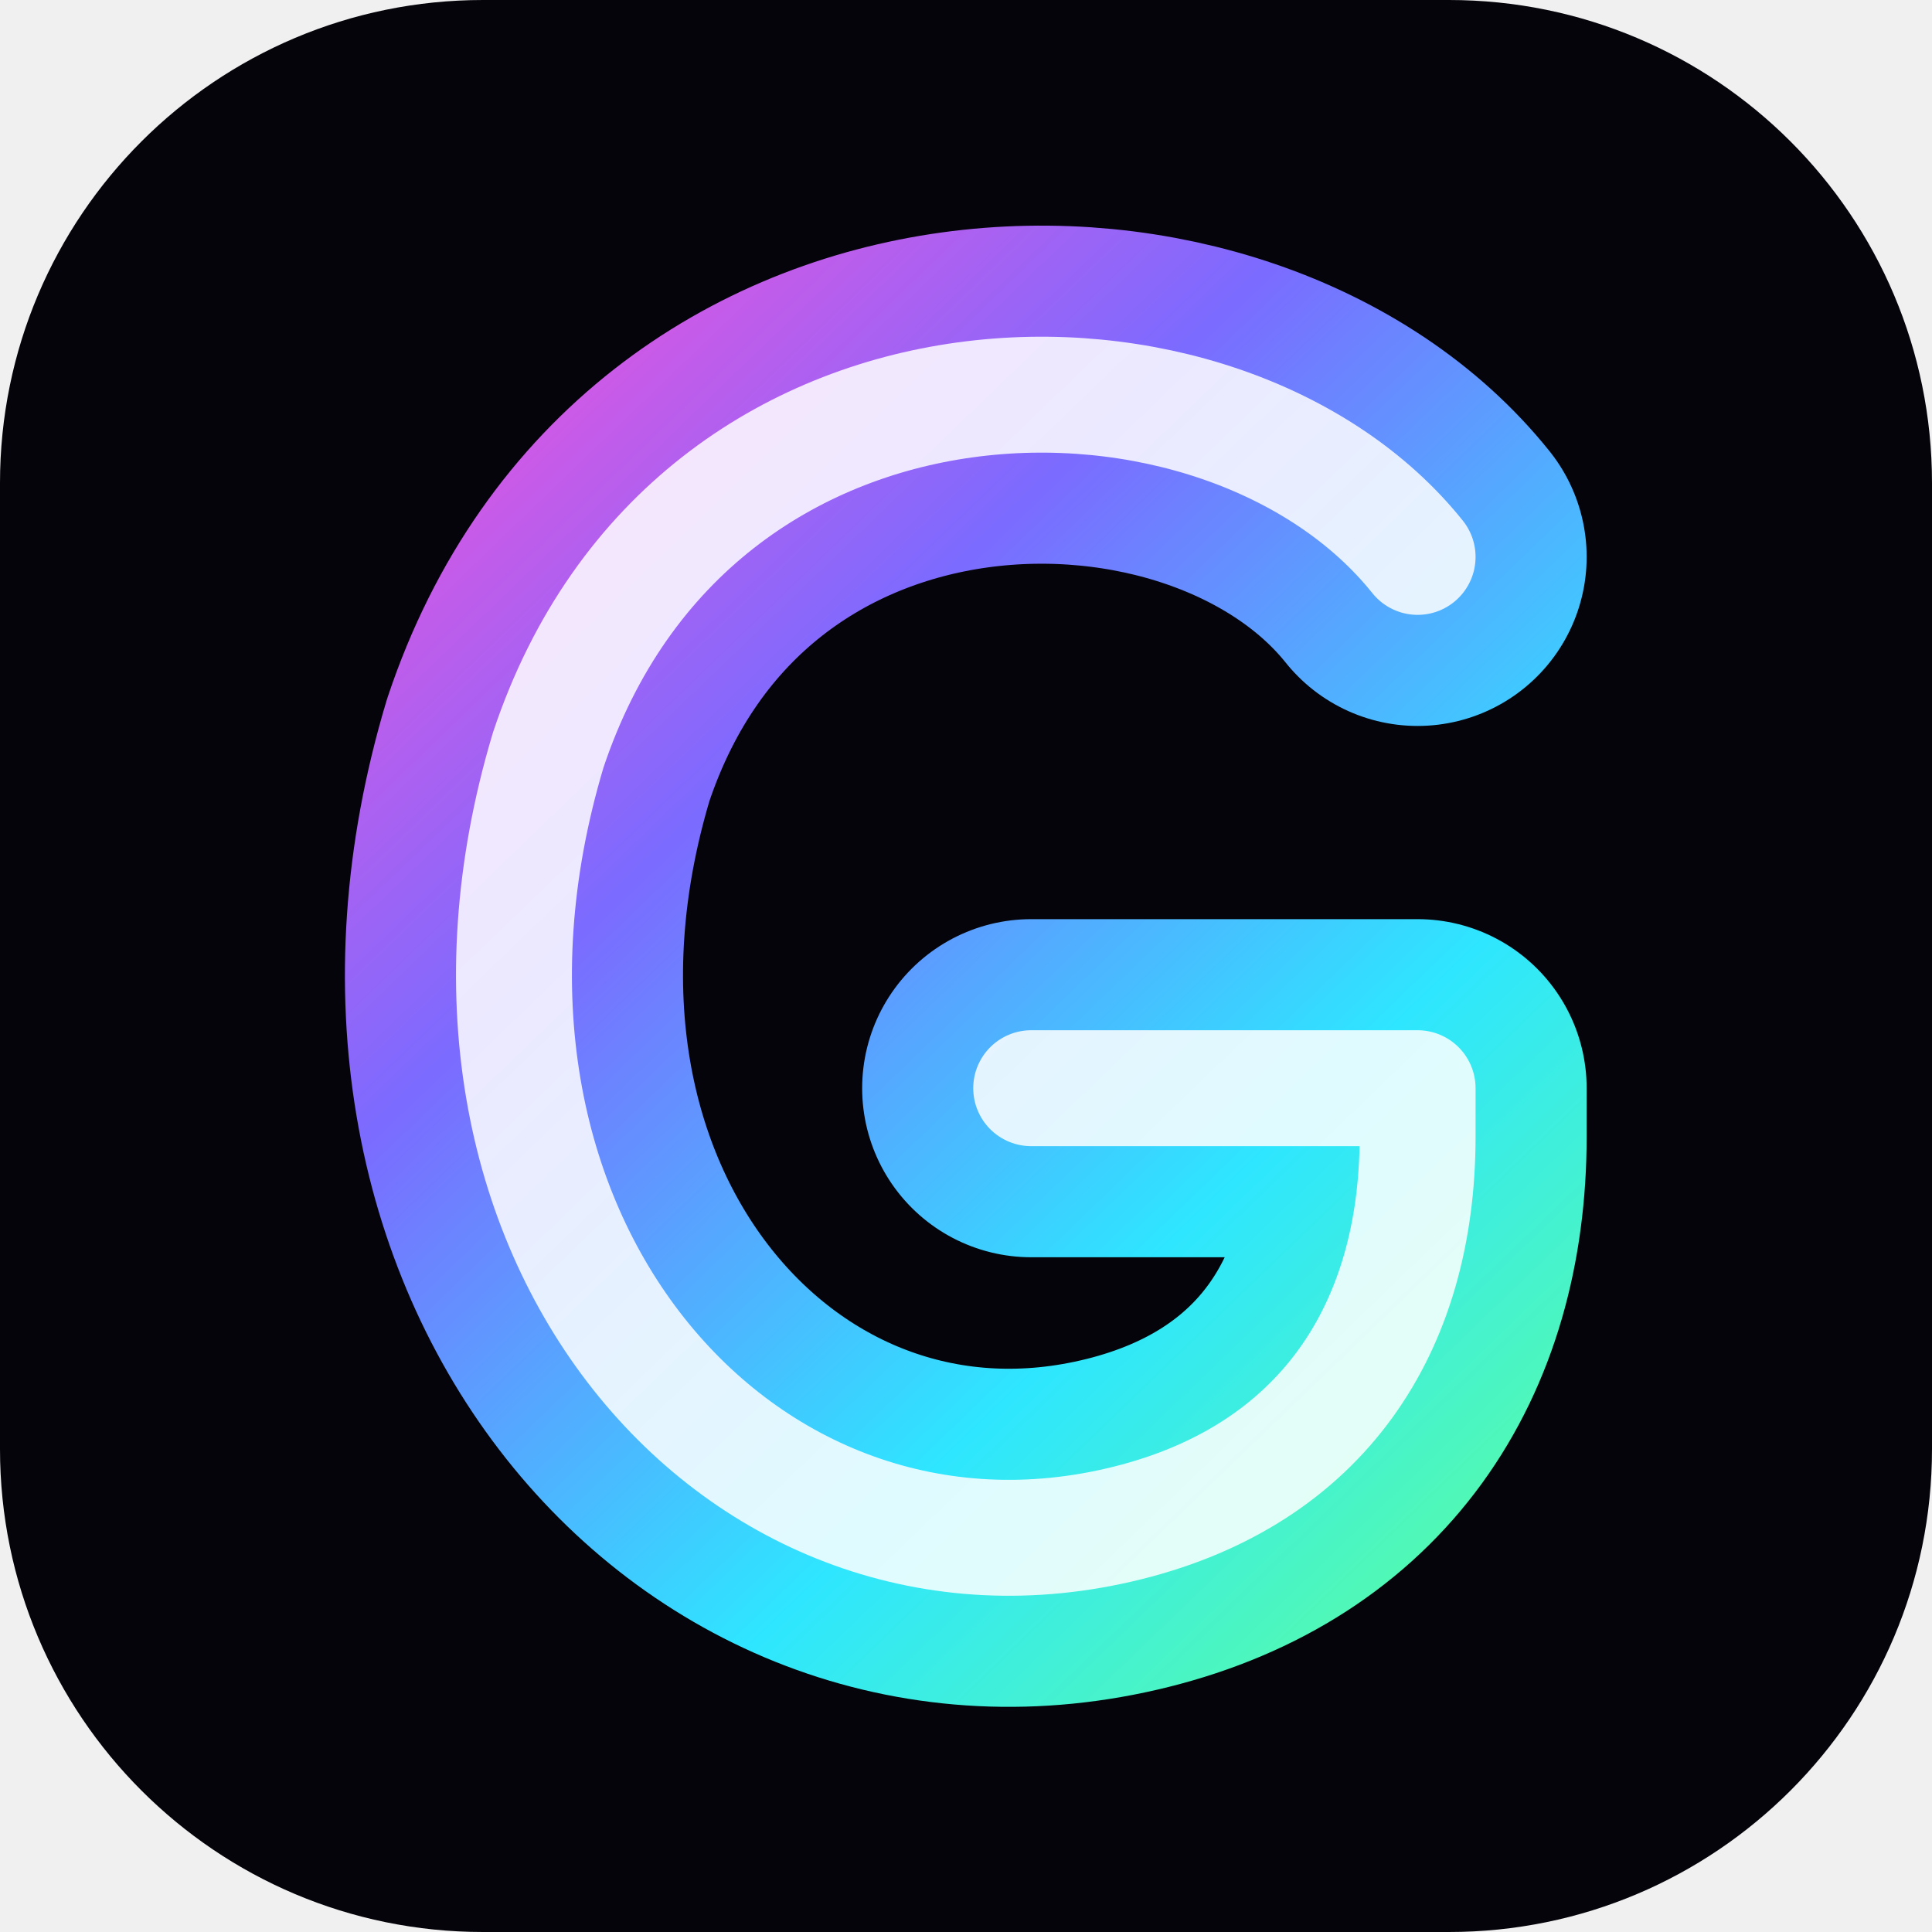
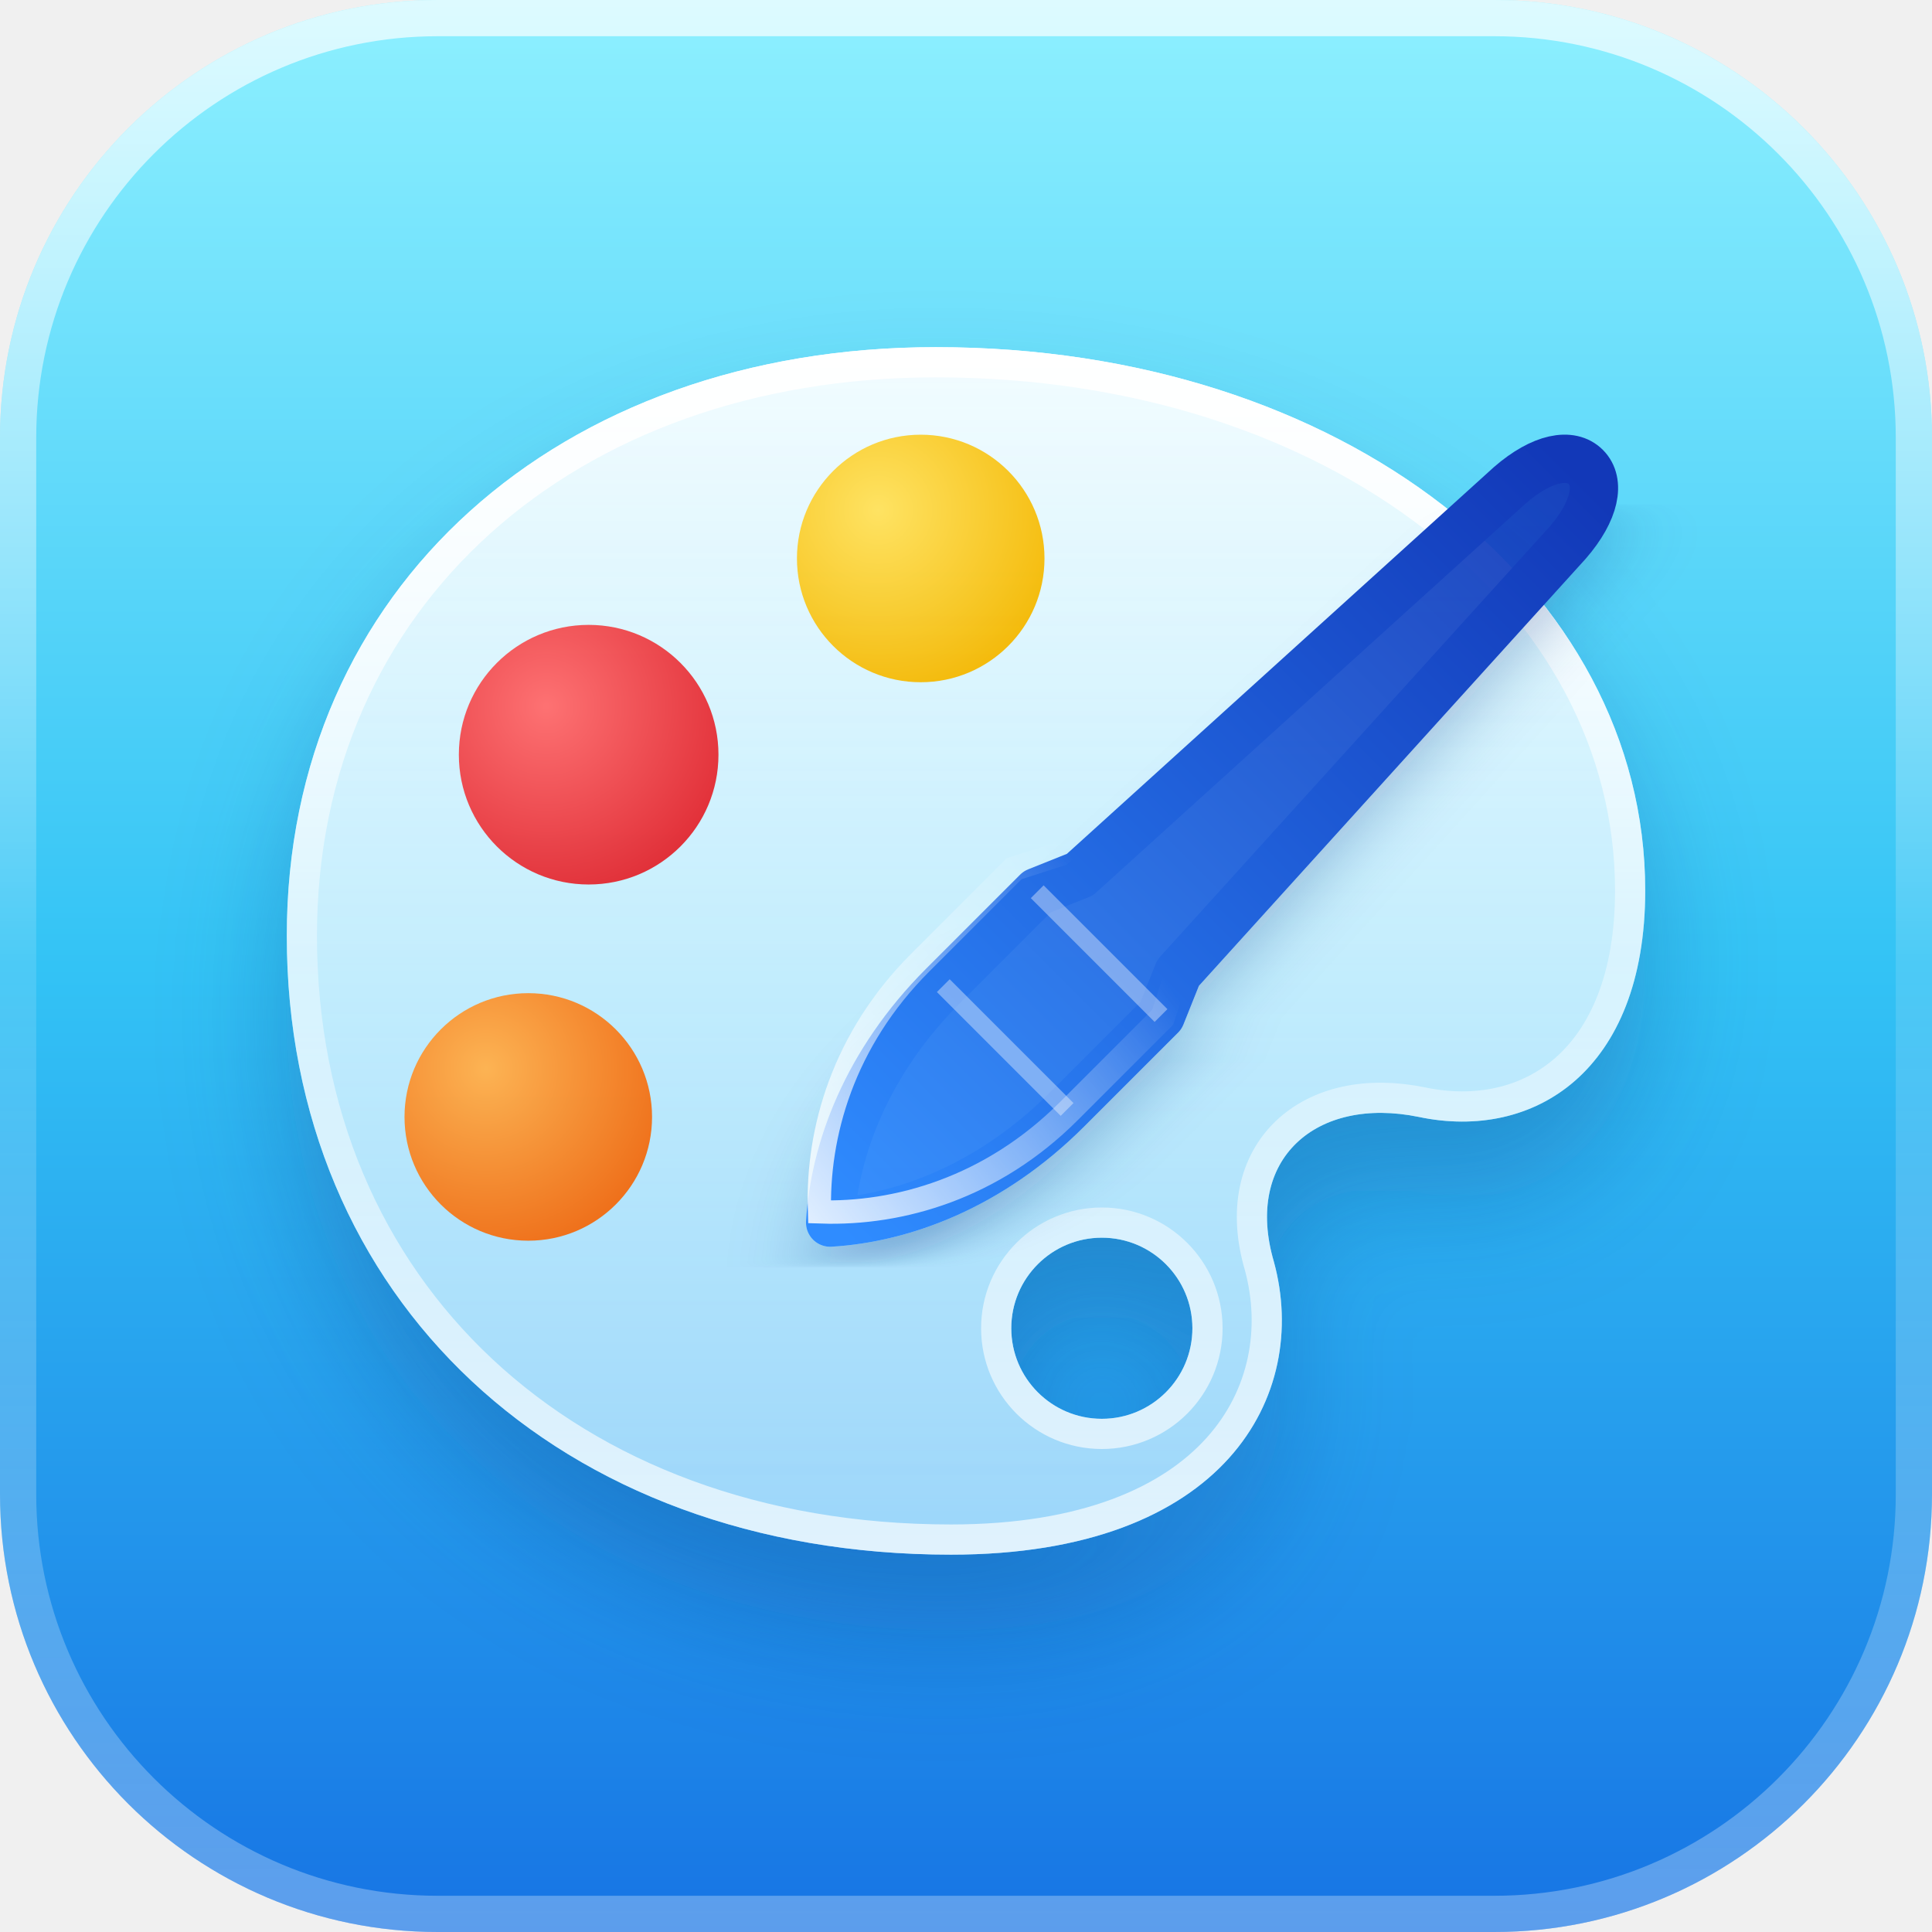
- <svg xmlns="http://www.w3.org/2000/svg" viewBox="-2.35 -0.53 40 40">
+ <svg xmlns="http://www.w3.org/2000/svg" viewBox="0 0 64 64">
  <defs>
-     <linearGradient id="g" gradientUnits="userSpaceOnUse" x1="4" y1="6" x2="30" y2="33">
-       <stop offset="0" stop-color="#ff4fd8" />
-       <stop offset=".35" stop-color="#7b6bff" />
-       <stop offset=".7" stop-color="#2ee6ff" />
-       <stop offset="1" stop-color="#5dff9b" />
+     <linearGradient id="gc-tile" gradientUnits="userSpaceOnUse" x1="0" y1="0" x2="0" y2="64">
+       <stop offset="0" stop-color="#8EF0FF" />
+       <stop offset=".5" stop-color="#33C3F5" />
+       <stop offset="1" stop-color="#1774E4" />
    </linearGradient>
+     <linearGradient id="gc-tilerim" gradientUnits="userSpaceOnUse" x1="0" y1="0" x2="0" y2="64">
+       <stop offset="0" stop-color="#fff" stop-opacity="0.7" />
+       <stop offset=".5" stop-color="#fff" stop-opacity="0.12" />
+       <stop offset="1" stop-color="#fff" stop-opacity="0.3" />
+     </linearGradient>
+     <linearGradient id="gc-glass" gradientUnits="userSpaceOnUse" x1="0" y1="11" x2="0" y2="52">
+       <stop offset="0" stop-color="#fff" stop-opacity=".92" />
+       <stop offset="1" stop-color="#C9EEFF" stop-opacity=".72" />
+     </linearGradient>
+     <linearGradient id="gc-glassrim" gradientUnits="userSpaceOnUse" x1="0" y1="11" x2="0" y2="52">
+       <stop offset="0" stop-color="#fff" stop-opacity="1" />
+       <stop offset=".5" stop-color="#fff" stop-opacity=".35" />
+       <stop offset="1" stop-color="#fff" stop-opacity=".7" />
+     </linearGradient>
+     <linearGradient id="gc-hl" gradientUnits="userSpaceOnUse" x1="10" y1="10" x2="30" y2="30">
+       <stop offset="0" stop-color="#fff" stop-opacity=".85" />
+       <stop offset=".4" stop-color="#fff" stop-opacity="0" />
+     </linearGradient>
+     <radialGradient id="gc-dab0" gradientUnits="userSpaceOnUse" cx="18.1" cy="23.4" r="6.45">
+       <stop offset="0" stop-color="#FF6B6B" />
+       <stop offset="1" stop-color="#E2262E" />
+     </radialGradient>
+     <radialGradient id="gc-dab1" gradientUnits="userSpaceOnUse" cx="29.1" cy="16.9" r="6.15">
+       <stop offset="0" stop-color="#FFE15A" />
+       <stop offset="1" stop-color="#F5B800" />
+     </radialGradient>
+     <radialGradient id="gc-dab2" gradientUnits="userSpaceOnUse" cx="16.1" cy="35.4" r="6.15">
+       <stop offset="0" stop-color="#FFB04A" />
+       <stop offset="1" stop-color="#F26A0F" />
+     </radialGradient>
+     <linearGradient id="gc-brush" gradientUnits="userSpaceOnUse" x1="0" y1="0" x2="35" y2="0">
+       <stop offset="0" stop-color="#2F8CFF" />
+       <stop offset="1" stop-color="#1238B8" />
+     </linearGradient>
+     <linearGradient id="gc-brushhl" gradientUnits="userSpaceOnUse" x1="0" y1="-3" x2="35" y2="3">
+       <stop offset="0" stop-color="#fff" stop-opacity=".85" />
+       <stop offset=".4" stop-color="#fff" stop-opacity="0" />
+     </linearGradient>
+     <filter id="gc-blur2" x="-20%" y="-20%" width="140%" height="140%">
+       <feGaussianBlur stdDeviation="2" />
+     </filter>
+     <filter id="gc-blur1" x="-20%" y="-20%" width="140%" height="140%">
+       <feGaussianBlur stdDeviation="1.1" />
+     </filter>
+     <clipPath id="gc-tileclip">
+       <rect width="64" height="64" rx="14.5" />
+     </clipPath>
+     <clipPath id="gc-palclip">
+       <path d="M31 11.5C44.5 11.5 54.5 19.5 54.5 29.5C54.5 35.5 50.8 37.8 47 37C43.6 36.3 41.2 38.4 42.2 41.8C43.4 46.2 40.6 51.5 31.5 51.5C18.5 51.5 9.5 43 9.5 31C9.5 19.5 18.5 11.5 31 11.5ZM33.5 44a3 3 0 1 0 6 0a3 3 0 1 0 -6 0Z" fill-rule="evenodd" clip-rule="evenodd" />
+     </clipPath>
+     <mask id="gc-outpal" maskUnits="userSpaceOnUse" x="0" y="0">
+       <rect width="64" height="64" fill="#fff" />
+       <path d="M31 11.5C44.5 11.5 54.5 19.5 54.5 29.5C54.5 35.5 50.8 37.8 47 37C43.6 36.3 41.2 38.4 42.2 41.8C43.4 46.2 40.6 51.5 31.5 51.5C18.5 51.5 9.5 43 9.5 31C9.5 19.5 18.5 11.5 31 11.5ZM33.5 44a3 3 0 1 0 6 0a3 3 0 1 0 -6 0Z" fill-rule="evenodd" fill="#000" />
+     </mask>
+     <mask id="gc-outbrush" maskUnits="userSpaceOnUse" x="0" y="0">
+       <rect width="64" height="64" fill="#fff" />
+       <path d="M0 0C1.8 -1.6 4.6 -2.9 8.2 -2.9H12.6L14 -2.3L33.2 -1.35C34.6 -1.25 35.4 -0.7 35.4 0C35.4 0.7 34.6 1.25 33.2 1.35L14 2.3L12.6 2.9H8.2C4.6 2.9 1.8 1.6 0 0Z" transform="translate(27.5 40.5) rotate(-45)" fill="#000" stroke="#000" stroke-width="1.6" stroke-linejoin="round" />
+     </mask>
  </defs>
-   <rect x="-2.35" y="-0.53" width="40" height="40" rx="10" fill="#05040a" />
-   <g fill="none" stroke-linecap="round" stroke-linejoin="round">
-     <path d="M27 11C23 6 12 6 9 15C6 25 13 33 21 31C25 30 27 27 27 23V22H19" stroke="url(#g)" stroke-width="7" />
-     <path d="M27 11C23 6 12 6 9 15C6 25 13 33 21 31C25 30 27 27 27 23V22H19" stroke="#fff" stroke-width="2.4" opacity=".85" />
+   <rect width="64" height="64" rx="14.5" fill="url(#gc-tile)" />
+   <rect x=".6" y=".6" width="62.8" height="62.8" rx="13.9" fill="none" stroke="url(#gc-tilerim)" stroke-width="1.2" />
+   <g clip-path="url(#gc-tileclip)">
+     <g mask="url(#gc-outpal)">
+       <path d="M31 11.5C44.5 11.5 54.5 19.5 54.5 29.5C54.5 35.5 50.8 37.8 47 37C43.6 36.3 41.2 38.4 42.2 41.8C43.4 46.2 40.6 51.5 31.5 51.5C18.5 51.5 9.5 43 9.5 31C9.5 19.5 18.5 11.5 31 11.5ZM33.5 44a3 3 0 1 0 6 0a3 3 0 1 0 -6 0Z" fill-rule="evenodd" transform="translate(0 2.5)" fill="#0A3E8C" opacity=".32" filter="url(#gc-blur2)" />
+       <g mask="url(#gc-outbrush)">
+         <path d="M0 0C1.8 -1.6 4.6 -2.9 8.2 -2.9H12.6L14 -2.3L33.2 -1.35C34.6 -1.25 35.4 -0.7 35.4 0C35.4 0.7 34.6 1.25 33.2 1.35L14 2.3L12.6 2.9H8.2C4.6 2.9 1.8 1.6 0 0Z" transform="translate(0 1.5) translate(27.5 40.5) rotate(-45)" fill="#0A3E8C" opacity=".3" filter="url(#gc-blur1)" />
+       </g>
+     </g>
+   </g>
+   <path d="M31 11.5C44.5 11.5 54.5 19.5 54.5 29.5C54.5 35.5 50.8 37.8 47 37C43.6 36.3 41.2 38.4 42.2 41.8C43.4 46.2 40.6 51.5 31.5 51.5C18.5 51.5 9.5 43 9.5 31C9.5 19.5 18.5 11.5 31 11.5ZM33.5 44a3 3 0 1 0 6 0a3 3 0 1 0 -6 0Z" fill-rule="evenodd" fill="url(#gc-glass)" />
+   <g clip-path="url(#gc-palclip)">
+     <path d="M31 11.5C44.5 11.5 54.5 19.5 54.5 29.5C54.5 35.5 50.8 37.8 47 37C43.6 36.3 41.2 38.4 42.2 41.8C43.4 46.2 40.6 51.5 31.5 51.5C18.5 51.5 9.5 43 9.5 31C9.5 19.5 18.5 11.5 31 11.5ZM33.5 44a3 3 0 1 0 6 0a3 3 0 1 0 -6 0Z" fill-rule="evenodd" fill="none" stroke="url(#gc-glassrim)" stroke-width="2" />
+   </g>
+   <circle cx="19.5" cy="25" r="4.3" fill="url(#gc-dab0)" fill-opacity=".95" />
+   <circle cx="19.5" cy="25" r="3.95" fill="none" stroke="url(#gc-hl)" stroke-width=".6" transform="rotate(0 19.5 25)" opacity=".9" />
+   <circle cx="30.5" cy="18.5" r="4.1" fill="url(#gc-dab1)" fill-opacity=".95" />
+   <circle cx="30.5" cy="18.5" r="3.75" fill="none" stroke="url(#gc-hl)" stroke-width=".6" transform="rotate(0 30.5 18.5)" opacity=".9" />
+   <circle cx="17.5" cy="37" r="4.1" fill="url(#gc-dab2)" fill-opacity=".95" />
+   <circle cx="17.5" cy="37" r="3.75" fill="none" stroke="url(#gc-hl)" stroke-width=".6" transform="rotate(0 17.5 37)" opacity=".9" />
+   <g clip-path="url(#gc-palclip)">
+     <g mask="url(#gc-outbrush)">
+       <path d="M0 0C1.8 -1.6 4.6 -2.9 8.2 -2.9H12.6L14 -2.3L33.2 -1.35C34.6 -1.25 35.4 -0.7 35.4 0C35.4 0.7 34.6 1.25 33.2 1.35L14 2.3L12.6 2.9H8.2C4.6 2.9 1.8 1.6 0 0Z" transform="translate(0 1.5) translate(27.5 40.5) rotate(-45)" fill="#0A3E8C" opacity=".35" filter="url(#gc-blur1)" />
+     </g>
+   </g>
+   <g transform="translate(27.5 40.5) rotate(-45)">
+     <path d="M0 0C1.8 -1.6 4.6 -2.9 8.2 -2.9H12.6L14 -2.3L33.2 -1.35C34.6 -1.25 35.4 -0.7 35.4 0C35.4 0.7 34.6 1.25 33.2 1.35L14 2.3L12.6 2.9H8.2C4.6 2.9 1.8 1.6 0 0Z" fill="url(#gc-brush)" fill-opacity=".94" stroke="url(#gc-brush)" stroke-width="1.6" stroke-linejoin="round" />
+     <path d="M8.2 -2.9V2.9M12.6 -2.9V2.9" stroke="#fff" stroke-opacity=".38" stroke-width=".6" />
+     <path d="M0 0C1.8 -1.6 4.6 -2.9 8.2 -2.9H12.6L14 -2.3L33.2 -1.35C34.6 -1.25 35.4 -0.7 35.4 0C35.4 0.7 34.6 1.25 33.2 1.35L14 2.3L12.6 2.9H8.2C4.6 2.9 1.8 1.6 0 0Z" fill="none" stroke="url(#gc-brushhl)" stroke-width=".7" transform="translate(0 -.5) scale(1 1.2)" />
  </g>
</svg>
